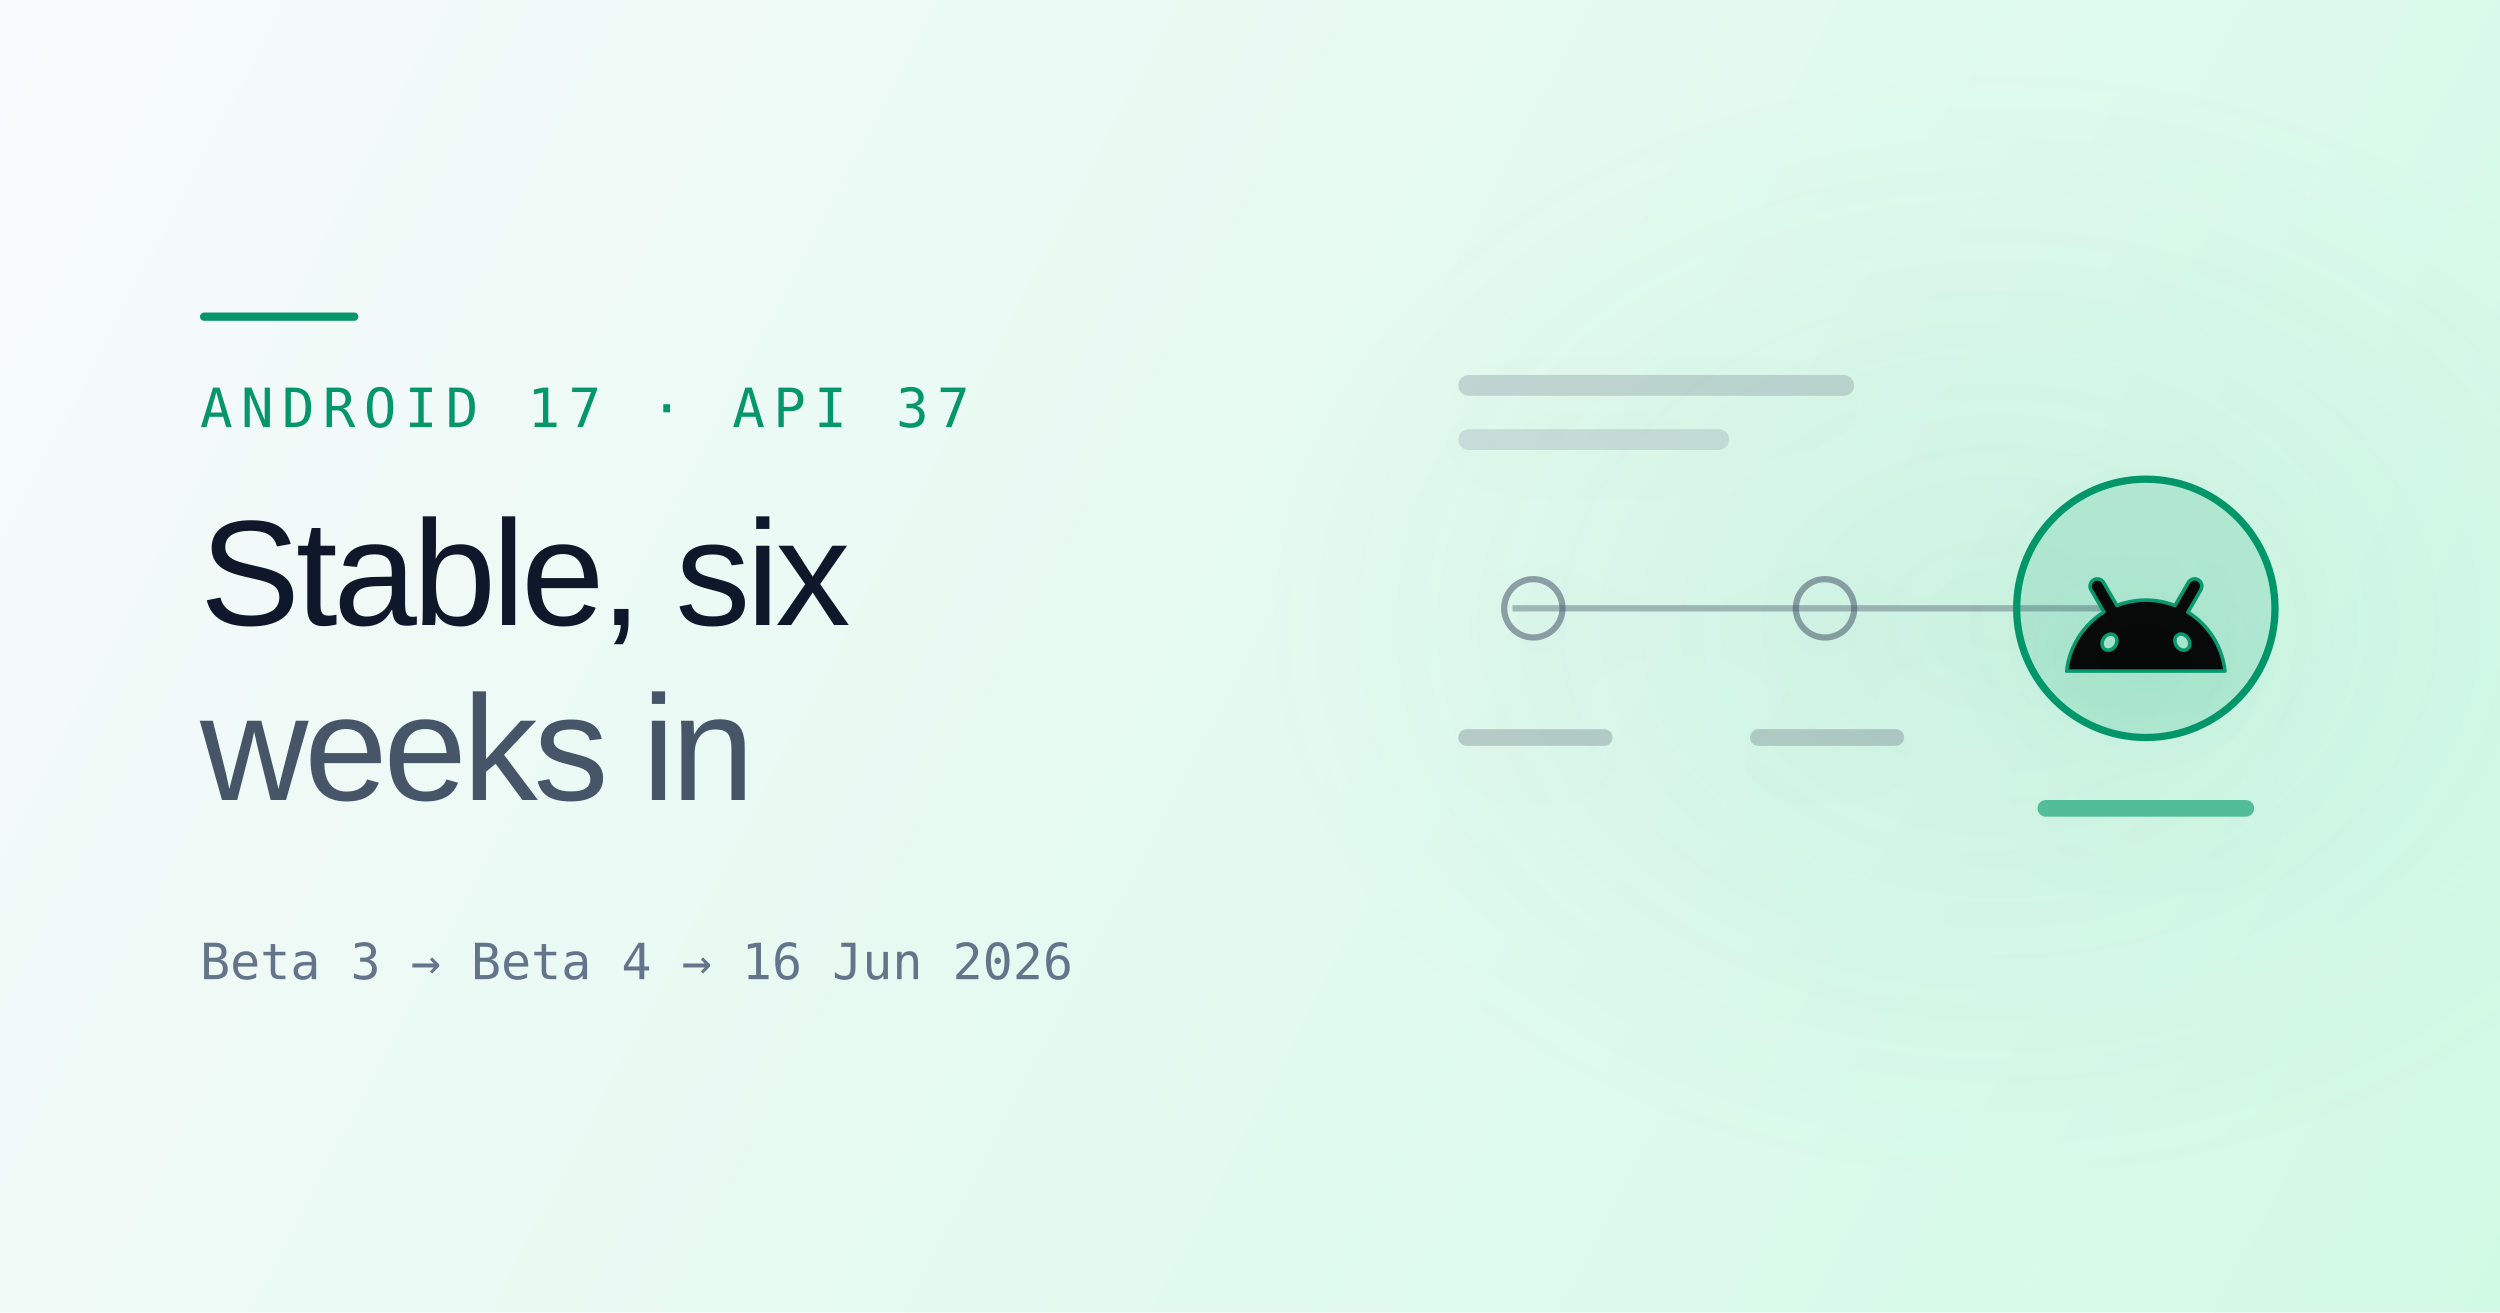
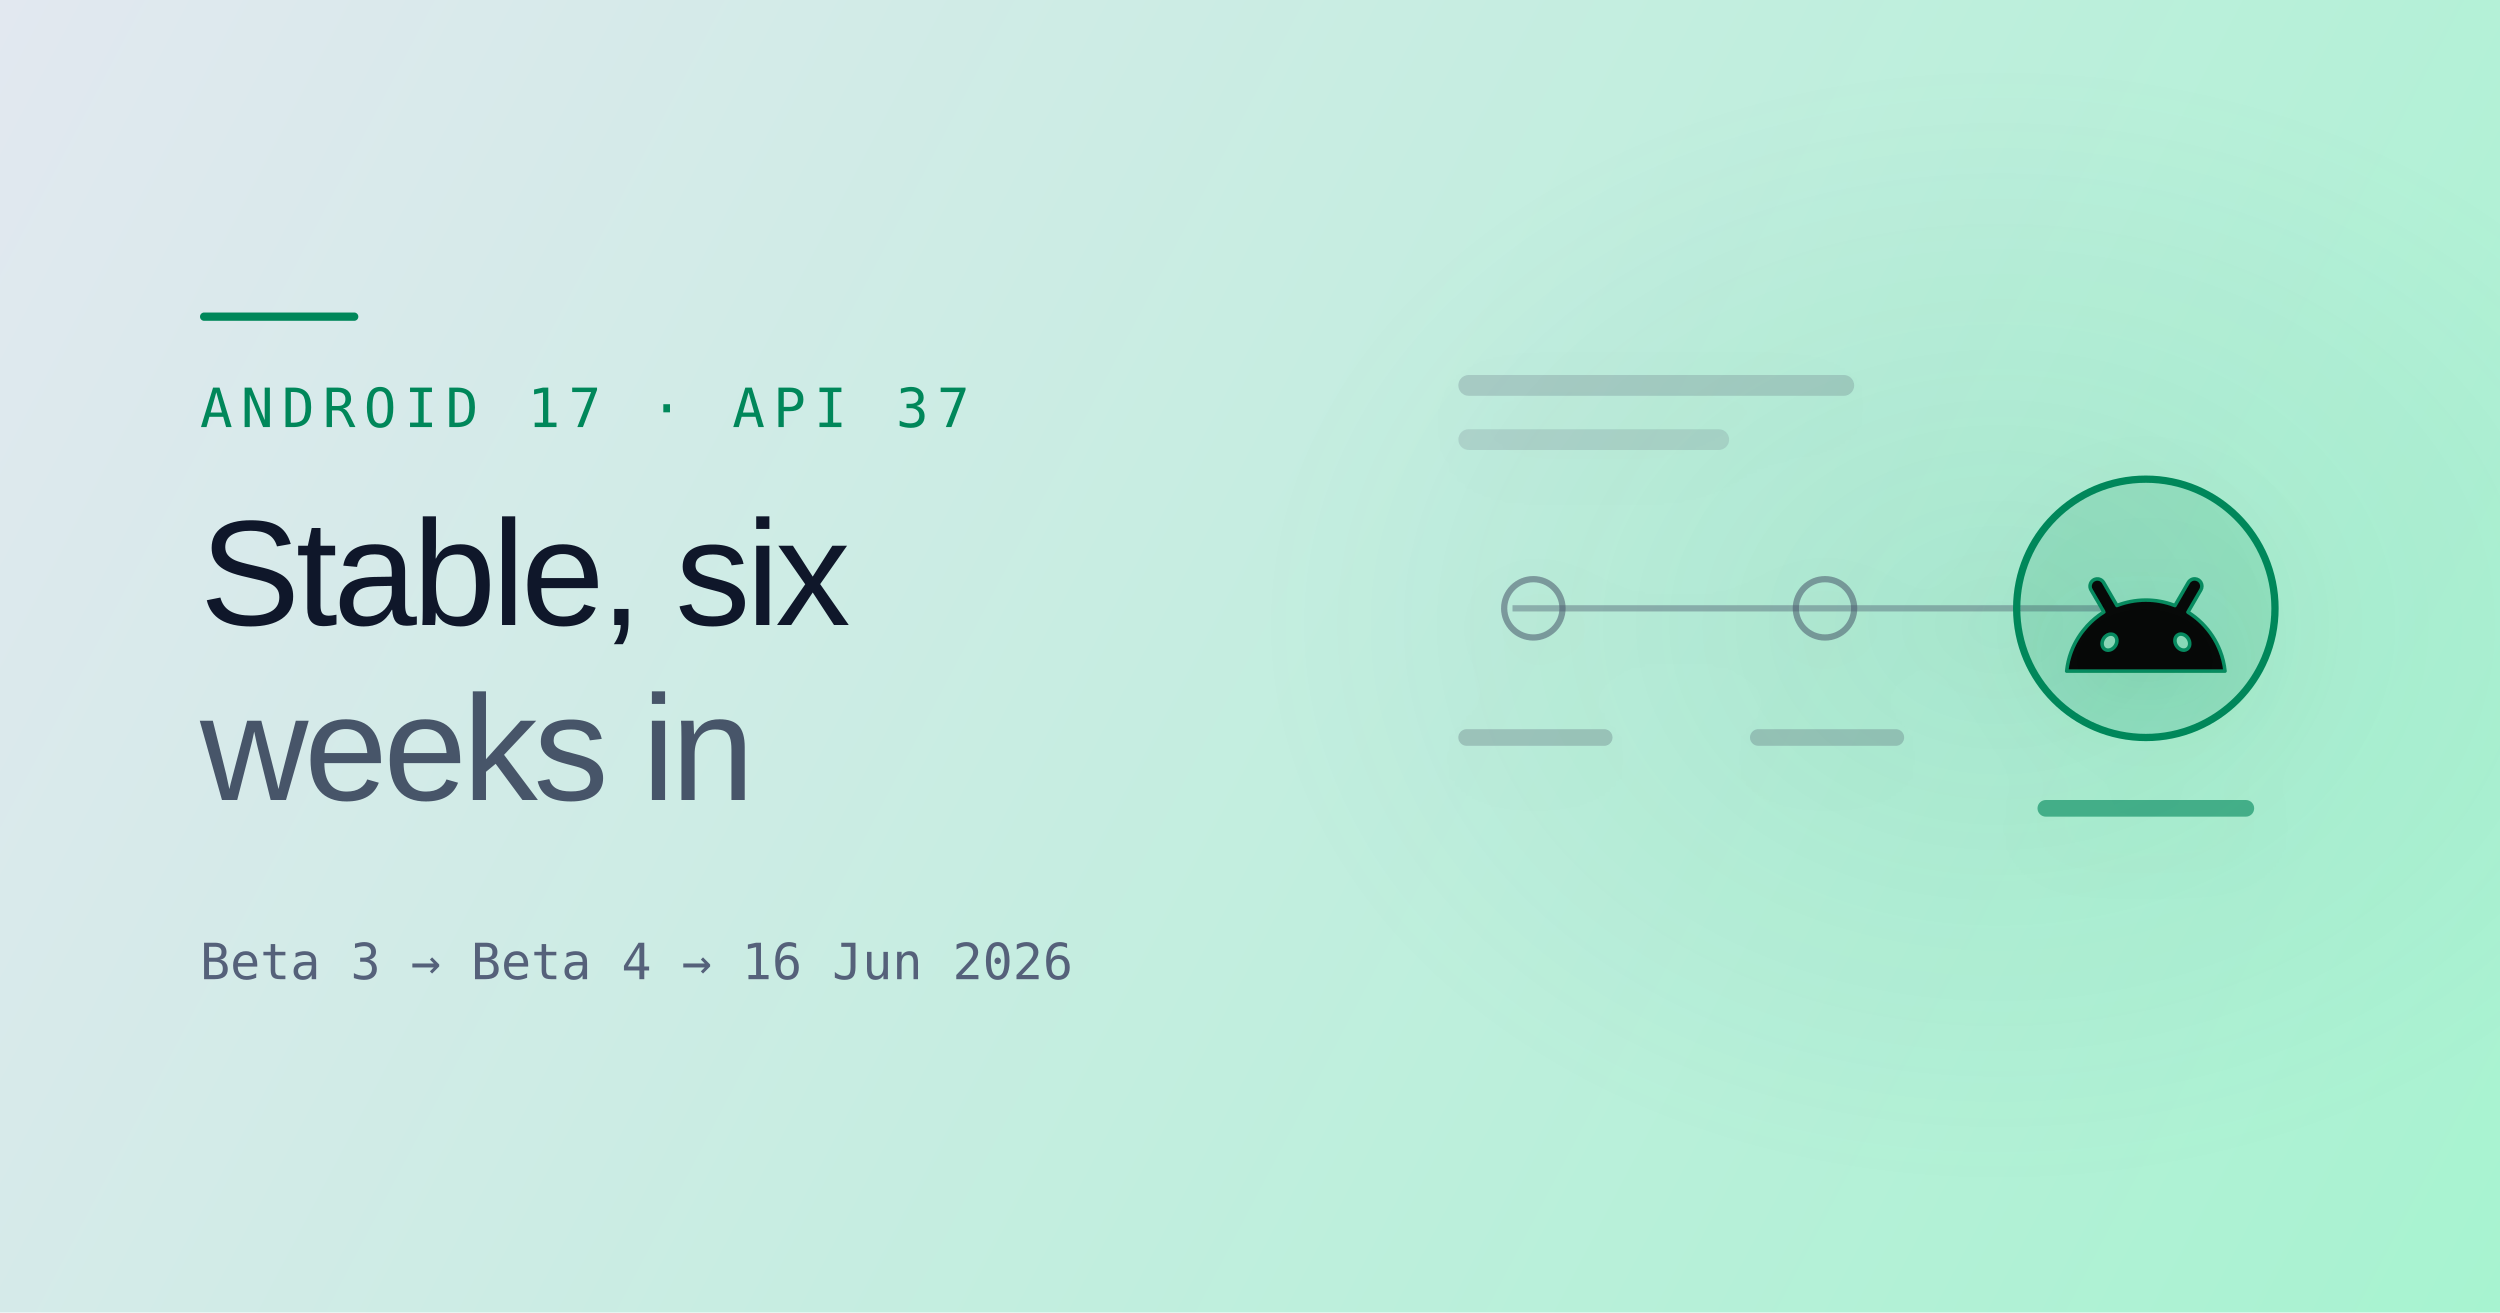
<svg xmlns="http://www.w3.org/2000/svg" viewBox="0 0 1200 630" fill="none" role="img" aria-label="Android 17 stable banner — stable, six weeks in.">
  <defs>
    <linearGradient id="bg-android-17-stable-light" x1="0" y1="0" x2="1200" y2="630" gradientUnits="userSpaceOnUse">
-       <stop offset="0%" stop-color="#F8FAFC" />
-       <stop offset="100%" stop-color="#D1FAE5" />
+       <stop offset="0%" stop-color="#E2E8F0" />
+       <stop offset="100%" stop-color="#A7F3D0" />
    </linearGradient>
    <radialGradient id="glow-android-17-stable-light" cx="50%" cy="50%" r="50%">
-       <stop offset="0%" stop-color="#059669" stop-opacity="0.072" />
-       <stop offset="100%" stop-color="#059669" stop-opacity="0" />
+       <stop offset="0%" stop-color="#00875A" stop-opacity="0.088" />
+       <stop offset="100%" stop-color="#00875A" stop-opacity="0" />
    </radialGradient>
    <filter id="lift-android-17-stable-light" x="-30%" y="-30%" width="160%" height="160%">
-       <feDropShadow dx="0" dy="10" stdDeviation="18" flood-color="#059669" flood-opacity="0.09" />
+       <feDropShadow dx="0" dy="10" stdDeviation="18" flood-color="#00875A" flood-opacity="0.11" />
    </filter>
  </defs>
  <rect width="1200" height="630" fill="url(#bg-android-17-stable-light)" />
  <ellipse cx="960" cy="300" rx="360" ry="270" fill="url(#glow-android-17-stable-light)" />
  <g filter="url(#lift-android-17-stable-light)">
    <path d="M726 292 H1010" stroke="#475569" stroke-width="3" opacity="0.4" />
    <circle cx="736" cy="292" r="14" fill="none" stroke="#475569" stroke-width="3" opacity="0.55" />
    <circle cx="876" cy="292" r="14" fill="none" stroke="#475569" stroke-width="3" opacity="0.55" />
-     <circle cx="1030" cy="292" r="62" fill="#059669" opacity="0.14" />
-     <circle cx="1030" cy="292" r="62" fill="none" stroke="#059669" stroke-width="3.5" />
-     <g transform="translate(992 262) scale(3.166667)" opacity="0.95" fill="none" stroke="#059669" stroke-width="0.54" stroke-linecap="round" stroke-linejoin="round">
+     <circle cx="1030" cy="292" r="62" fill="#00875A" opacity="0.14" />
+     <circle cx="1030" cy="292" r="62" fill="none" stroke="#00875A" stroke-width="3.5" />
+     <g transform="translate(992 262) scale(3.166667)" opacity="0.95" fill="none" stroke="#00875A" stroke-width="0.54" stroke-linecap="round" stroke-linejoin="round">
      <path fill="currentColor" d="M18.44 5.559q-1.015 1.748-2.028 3.498q-.055-.023-.111-.043a12.1 12.1 0 0 0-8.68.033C7.537 8.897 5.868 6.026 5.6 5.56a1 1 0 0 0-.141-.19a1.104 1.104 0 0 0-1.768 1.298c1.947 3.37-.096-.216 1.948 3.36c.017.03-.495.263-1.393 1.017C2.9 12.176.452 14.772 0 18.99h24a11.7 11.7 0 0 0-.746-3.068a12.1 12.1 0 0 0-2.74-4.184a12 12 0 0 0-2.131-1.687c.66-1.122 1.312-2.256 1.965-3.385a1.11 1.11 0 0 0-.008-1.12a1.1 1.1 0 0 0-.852-.532c-.522-.054-.939.313-1.049.545m-.04 8.46c.395.593.324 1.331-.156 1.65c-.48.32-1.188.1-1.582-.493s-.324-1.33.156-1.65c.473-.316 1.182-.11 1.582.494m-11.193-.492c.48.32.55 1.058.156 1.65c-.394.593-1.103.815-1.584.495c-.48-.32-.55-1.058-.156-1.65c.4-.603 1.109-.811 1.584-.495" />
    </g>
    <rect x="700" y="350" width="74" height="8" rx="4" fill="#475569" opacity="0.28" />
    <rect x="840" y="350" width="74" height="8" rx="4" fill="#475569" opacity="0.28" />
-     <rect x="978" y="384" width="104" height="8" rx="4" fill="#059669" opacity="0.6" />
+     <rect x="978" y="384" width="104" height="8" rx="4" fill="#00875A" opacity="0.6" />
    <rect x="700" y="180" width="190" height="10" rx="5" fill="#475569" opacity="0.22" />
    <rect x="700" y="206" width="130" height="10" rx="5" fill="#475569" opacity="0.16" />
  </g>
-   <rect x="96" y="150" width="76" height="4" rx="2" fill="#059669" />
-   <text x="96" y="205" font-family="'IBM Plex Mono',ui-monospace,monospace" font-size="26" letter-spacing="4" fill="#059669">ANDROID 17 · API 37</text>
+   <rect x="96" y="150" width="76" height="4" rx="2" fill="#00875A" />
+   <text x="96" y="205" font-family="'IBM Plex Mono',ui-monospace,monospace" font-size="26" letter-spacing="4" fill="#00875A">ANDROID 17 · API 37</text>
  <text x="96" y="300" font-family="Switzer,'Helvetica Neue',Arial,sans-serif" font-size="72" font-weight="500" letter-spacing="-2" fill="#0F172A">Stable, six</text>
  <text x="96" y="384" font-family="Switzer,'Helvetica Neue',Arial,sans-serif" font-size="72" font-weight="500" letter-spacing="-2" fill="#475569">weeks in</text>
-   <text x="96" y="470" font-family="'IBM Plex Mono',ui-monospace,monospace" font-size="24" fill="#64748B">Beta 3 → Beta 4 → 16 Jun 2026</text>
+   <text x="96" y="470" font-family="'IBM Plex Mono',ui-monospace,monospace" font-size="24" fill="#55617A">Beta 3 → Beta 4 → 16 Jun 2026</text>
</svg>
